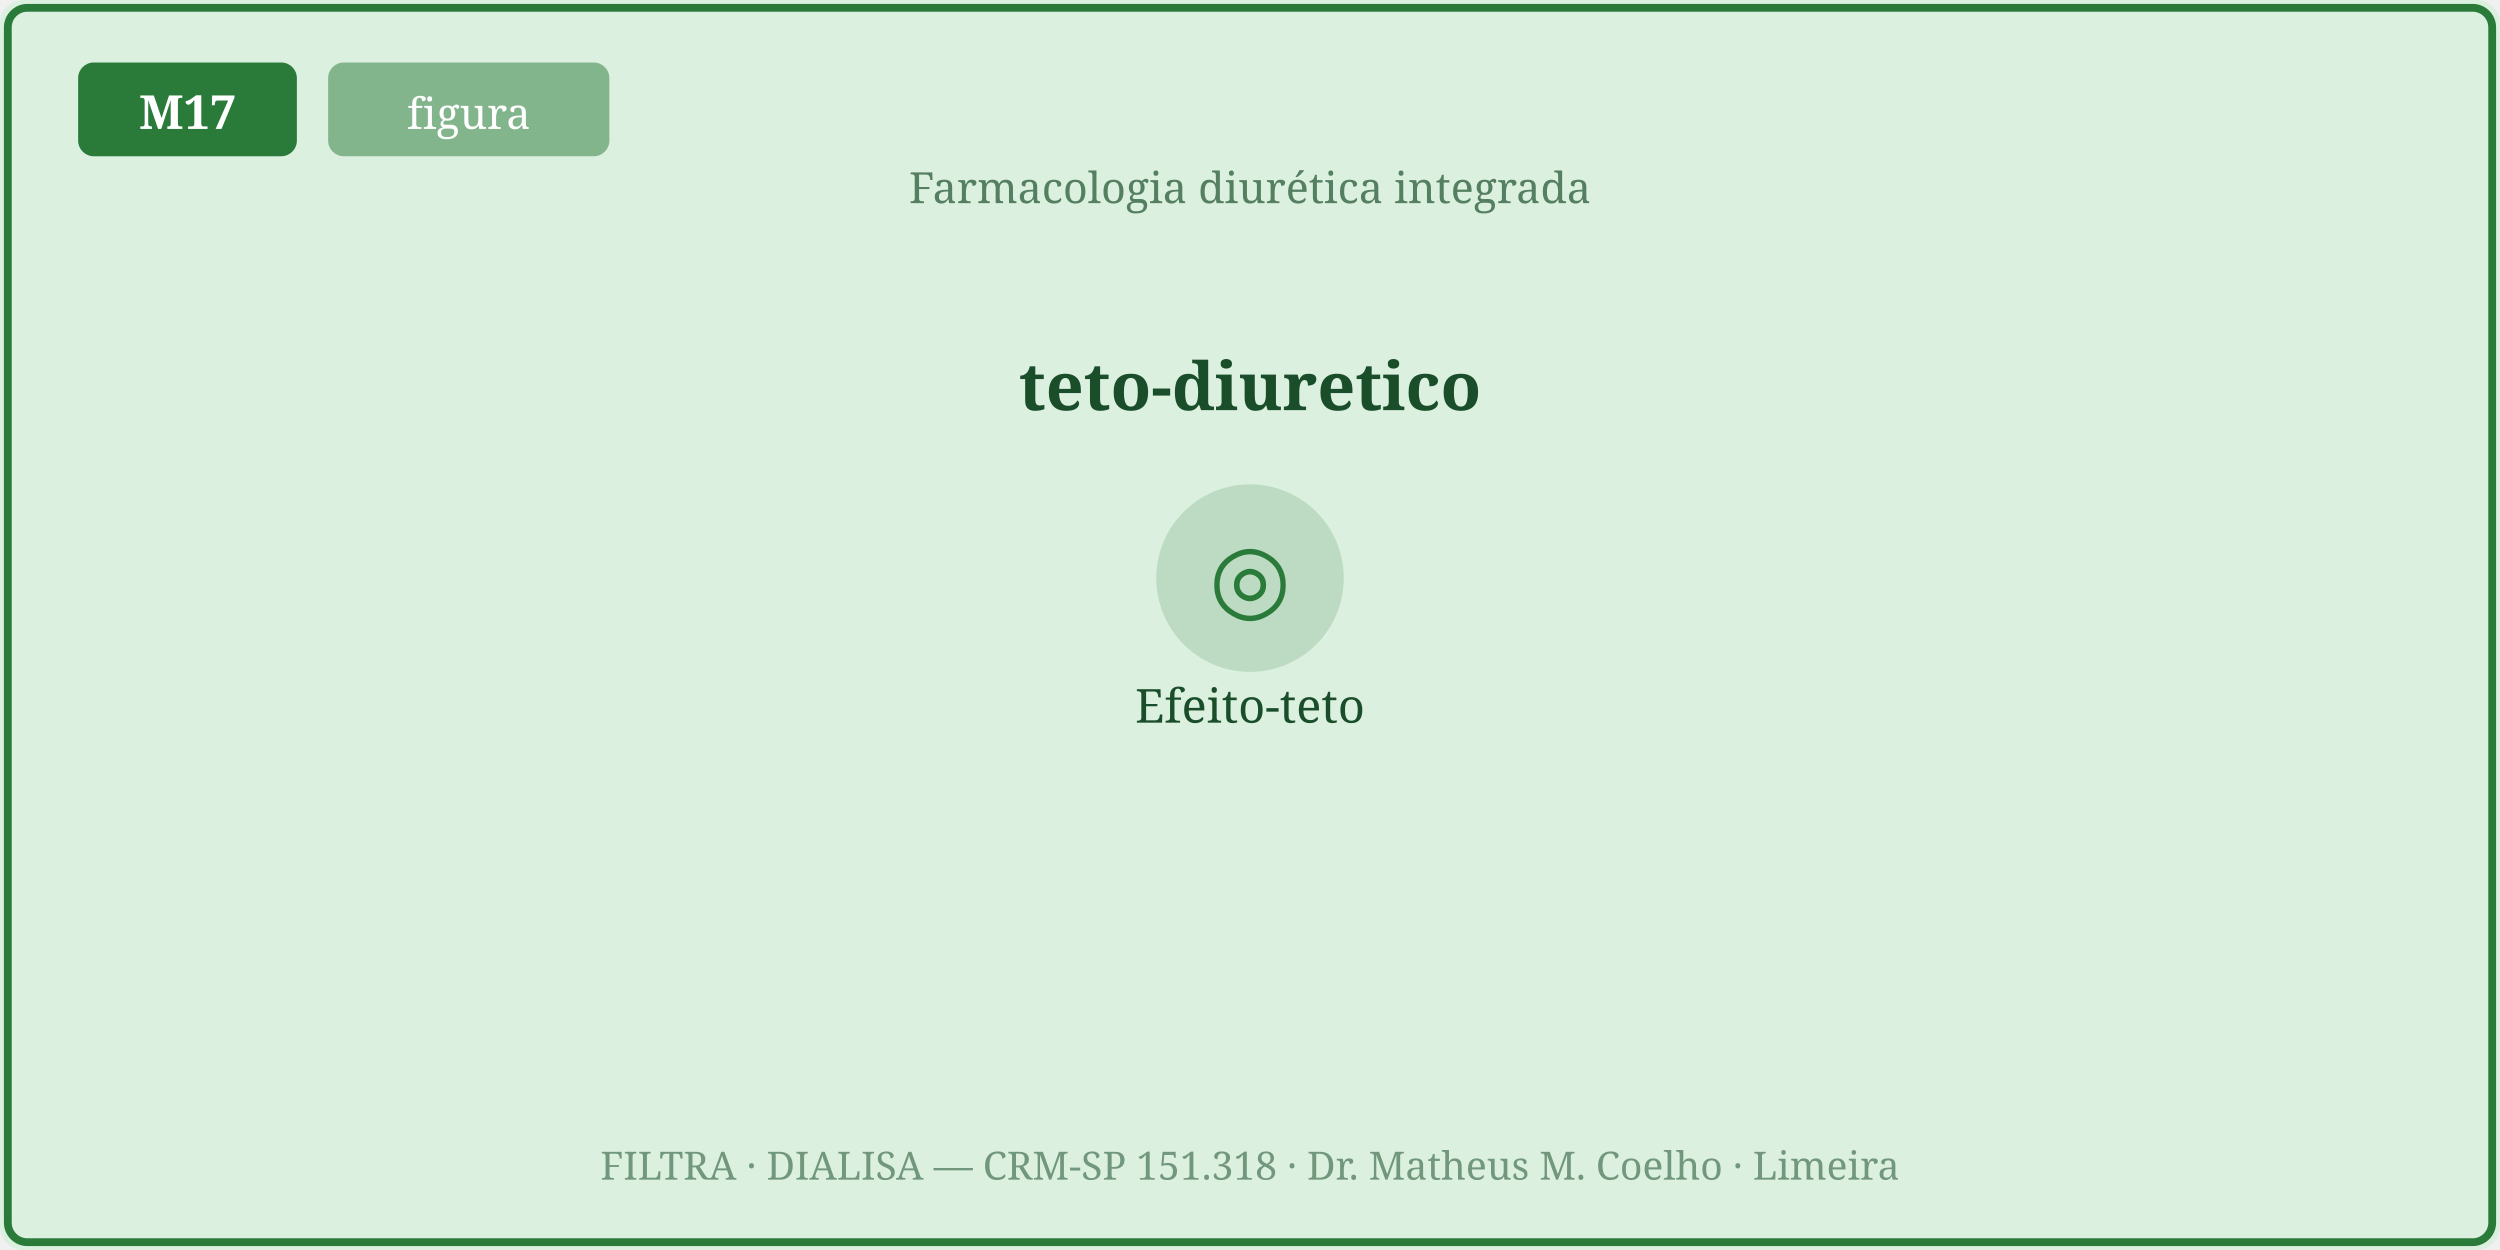
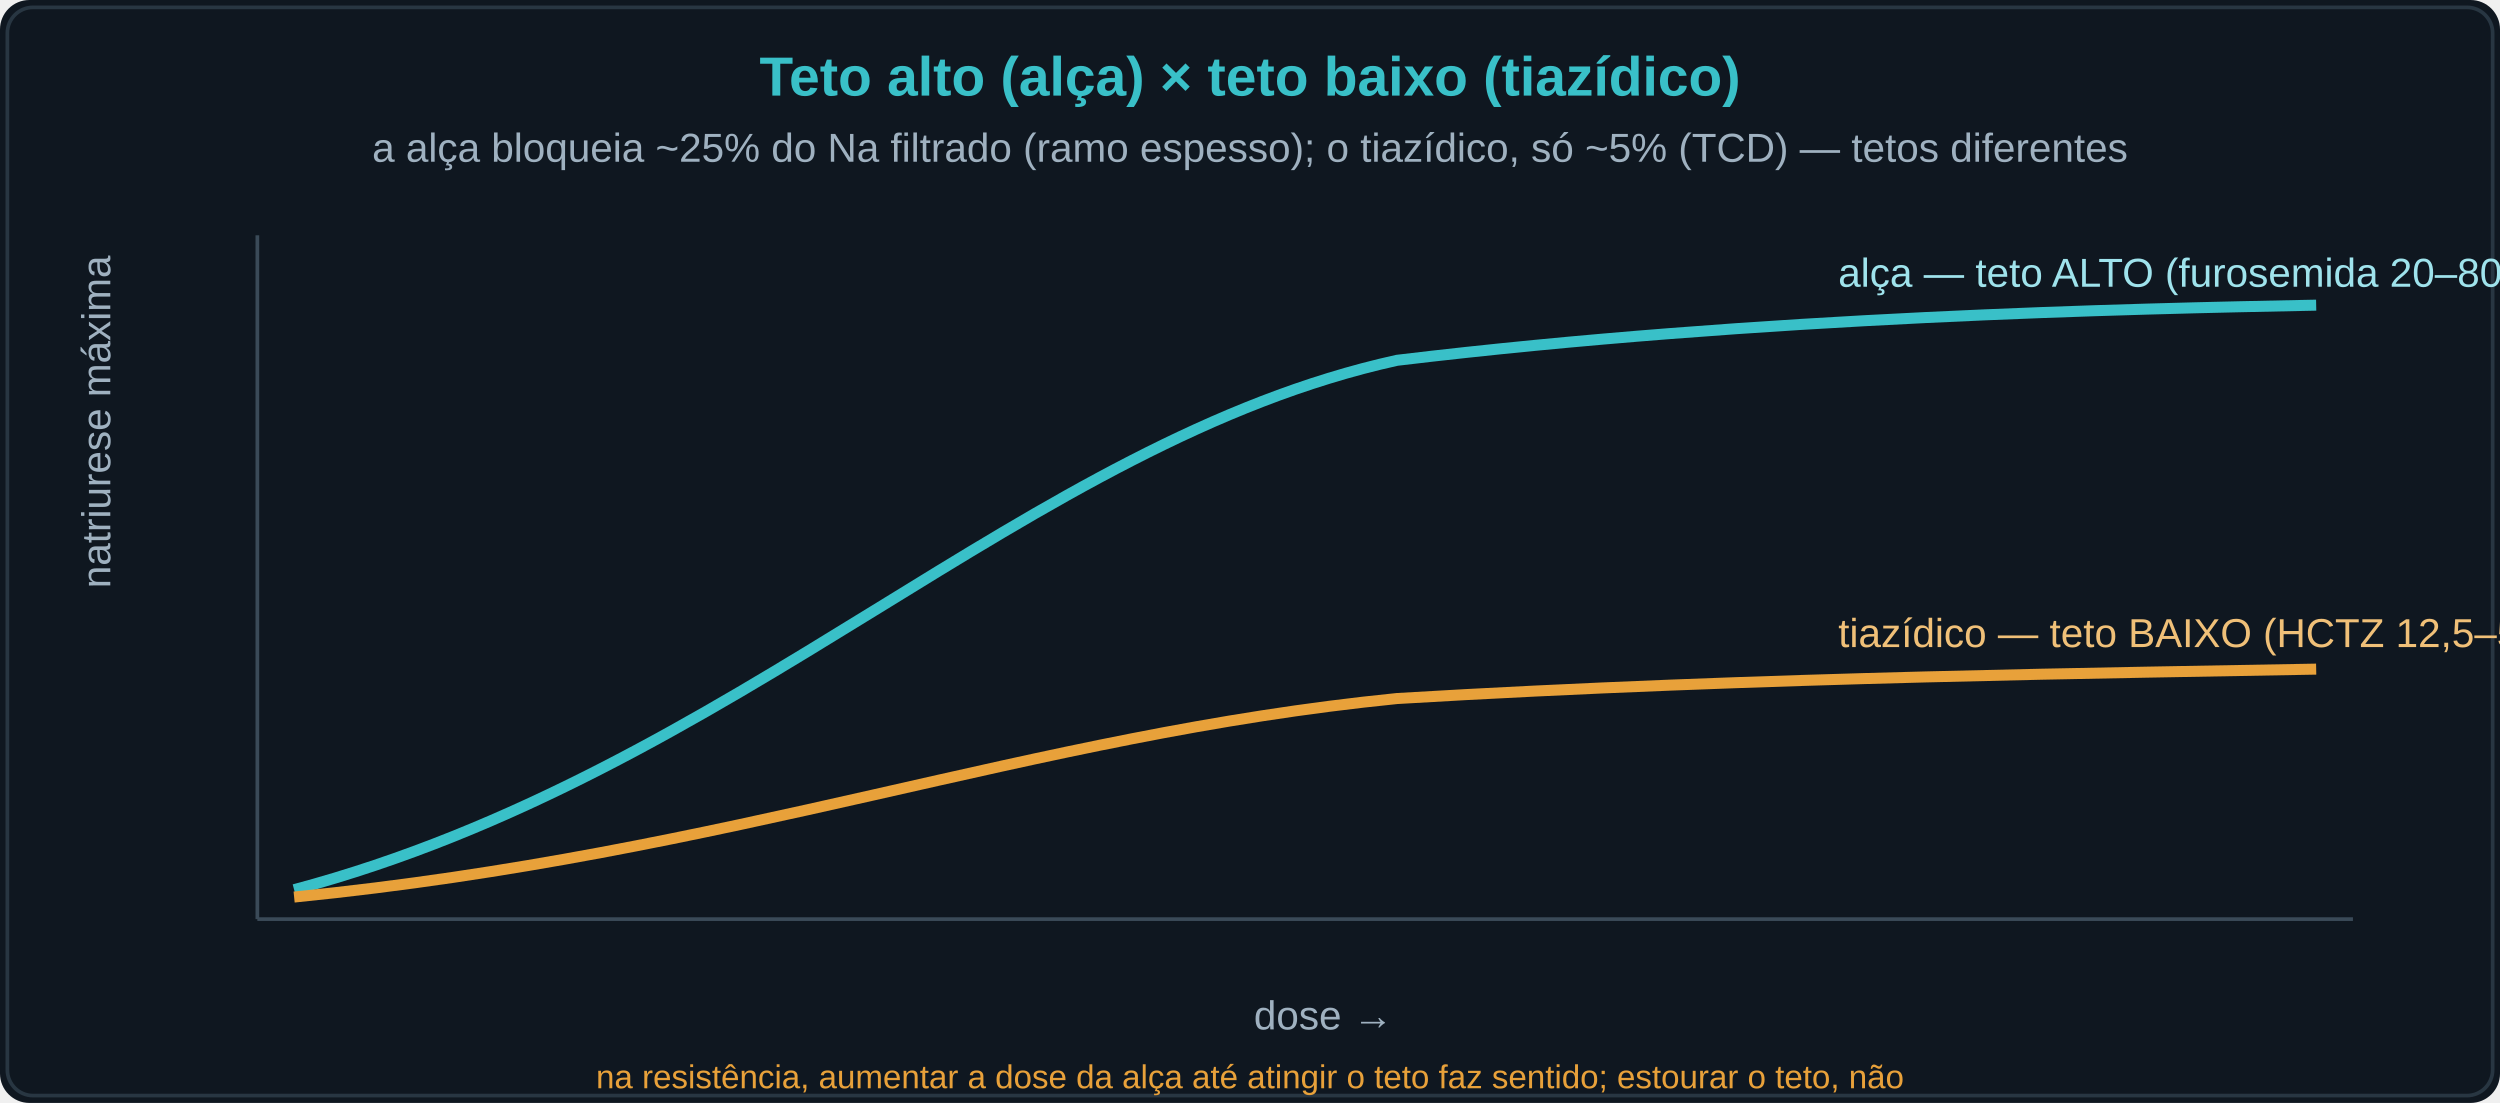
- <svg xmlns="http://www.w3.org/2000/svg" viewBox="0 0 640 320" font-family="Georgia,serif">
-   <rect width="640" height="320" fill="#dcf0e0" rx="6" />
-   <rect x="2" y="2" width="636" height="316" rx="5" fill="none" stroke="#2a7a3a" stroke-width="2" />
-   <rect x="20" y="16" width="56" height="24" rx="4" fill="#2a7a3a" />
-   <text x="48" y="33" text-anchor="middle" font-size="12" font-weight="bold" fill="white">M17</text>
-   <rect x="84" y="16" width="72" height="24" rx="4" fill="#2a7a3a" opacity="0.5" />
-   <text x="120" y="33" text-anchor="middle" font-size="11" fill="white">figura</text>
-   <text x="320" y="52" text-anchor="middle" font-size="11" fill="#1a4e2a" opacity="0.7">Farmacologia diurética integrada</text>
-   <text x="320" y="105" text-anchor="middle" font-size="17" font-weight="bold" fill="#1a4e2a">teto-diuretico</text>
-   <circle cx="320" cy="148" r="24" fill="#2a7a3a" opacity="0.18" />
-   <text x="320" y="156" text-anchor="middle" font-size="24" fill="#2a7a3a">◎</text>
-   <text x="320" y="185" text-anchor="middle" font-size="12" fill="#1a4e2a">Efeito-teto</text>
-   <text x="320" y="302" text-anchor="middle" font-size="10" fill="#1a4e2a" opacity="0.55">FILTRA · DIALISA — CRM-SP 151.318 · Dr. Matheus M. Coelho · Limeira</text>
+ <svg xmlns="http://www.w3.org/2000/svg" viewBox="0 0 680 300" font-family="system-ui,Arial,sans-serif">
+   <rect width="680" height="300" rx="8" fill="#0f1720" />
+   <rect x="2" y="2" width="676" height="296" rx="7" fill="none" stroke="#283642" />
+   <text x="340" y="26" text-anchor="middle" font-size="15" font-weight="bold" fill="#39c0c8">Teto alto (alça) × teto baixo (tiazídico)</text>
+   <text x="340" y="44" text-anchor="middle" font-size="11" fill="#9fb1c0">a alça bloqueia ~25% do Na filtrado (ramo espesso); o tiazídico, só ~5% (TCD) — tetos diferentes</text>
+   <line x1="70" y1="250" x2="640" y2="250" stroke="#3a4a58" />
+   <line x1="70" y1="64" x2="70" y2="250" stroke="#3a4a58" />
+   <text x="360" y="280" text-anchor="middle" font-size="11" fill="#9fb1c0">dose →</text>
+   <text x="30" y="160" font-size="11" fill="#9fb1c0" transform="rotate(-90 30 160)">natriurese máxima</text>
+   <path d="M80,242 C200,210 280,120 380,98 C480,86 580,84 630,83" fill="none" stroke="#39c0c8" stroke-width="3" />
+   <text x="500" y="78" font-size="11" fill="#9fe3ec">alça — teto ALTO (furosemida 20–80 mg)</text>
+   <path d="M80,244 C200,232 280,200 380,190 C480,184 580,183 630,182" fill="none" stroke="#e8a13a" stroke-width="3" />
+   <text x="500" y="176" font-size="11" fill="#f0c078">tiazídico — teto BAIXO (HCTZ 12,5–50 mg)</text>
+   <text x="340" y="296" text-anchor="middle" font-size="9" fill="#e8a13a">na resistência, aumentar a dose da alça até atingir o teto faz sentido; estourar o teto, não</text>
</svg>
